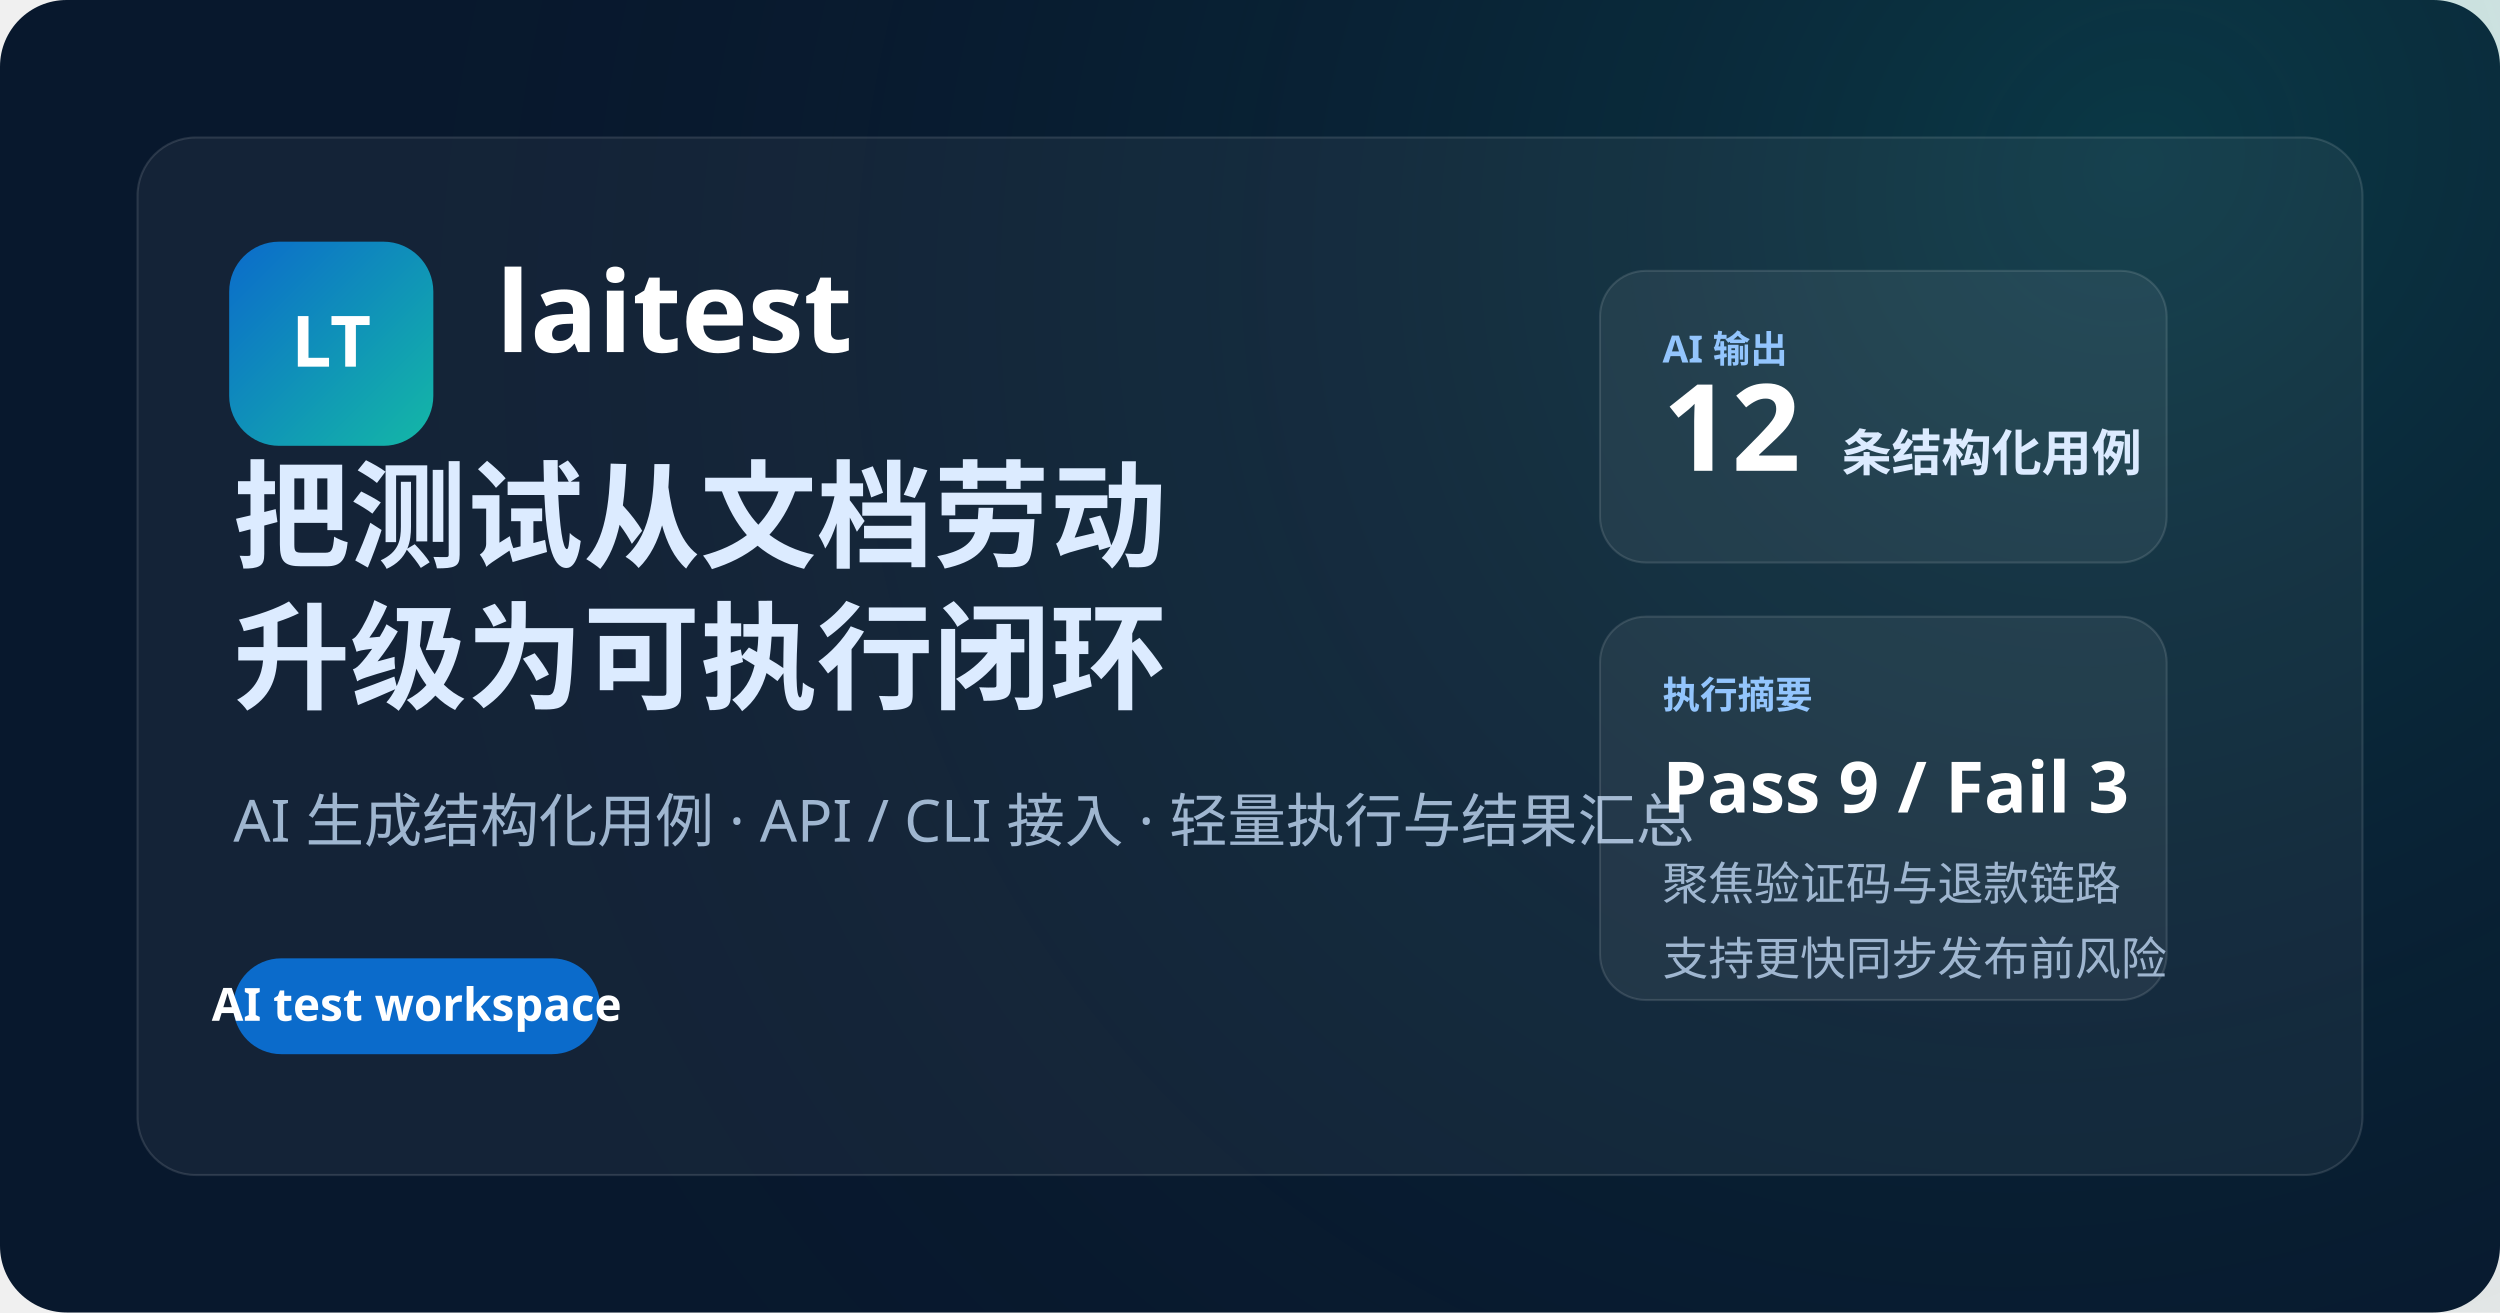
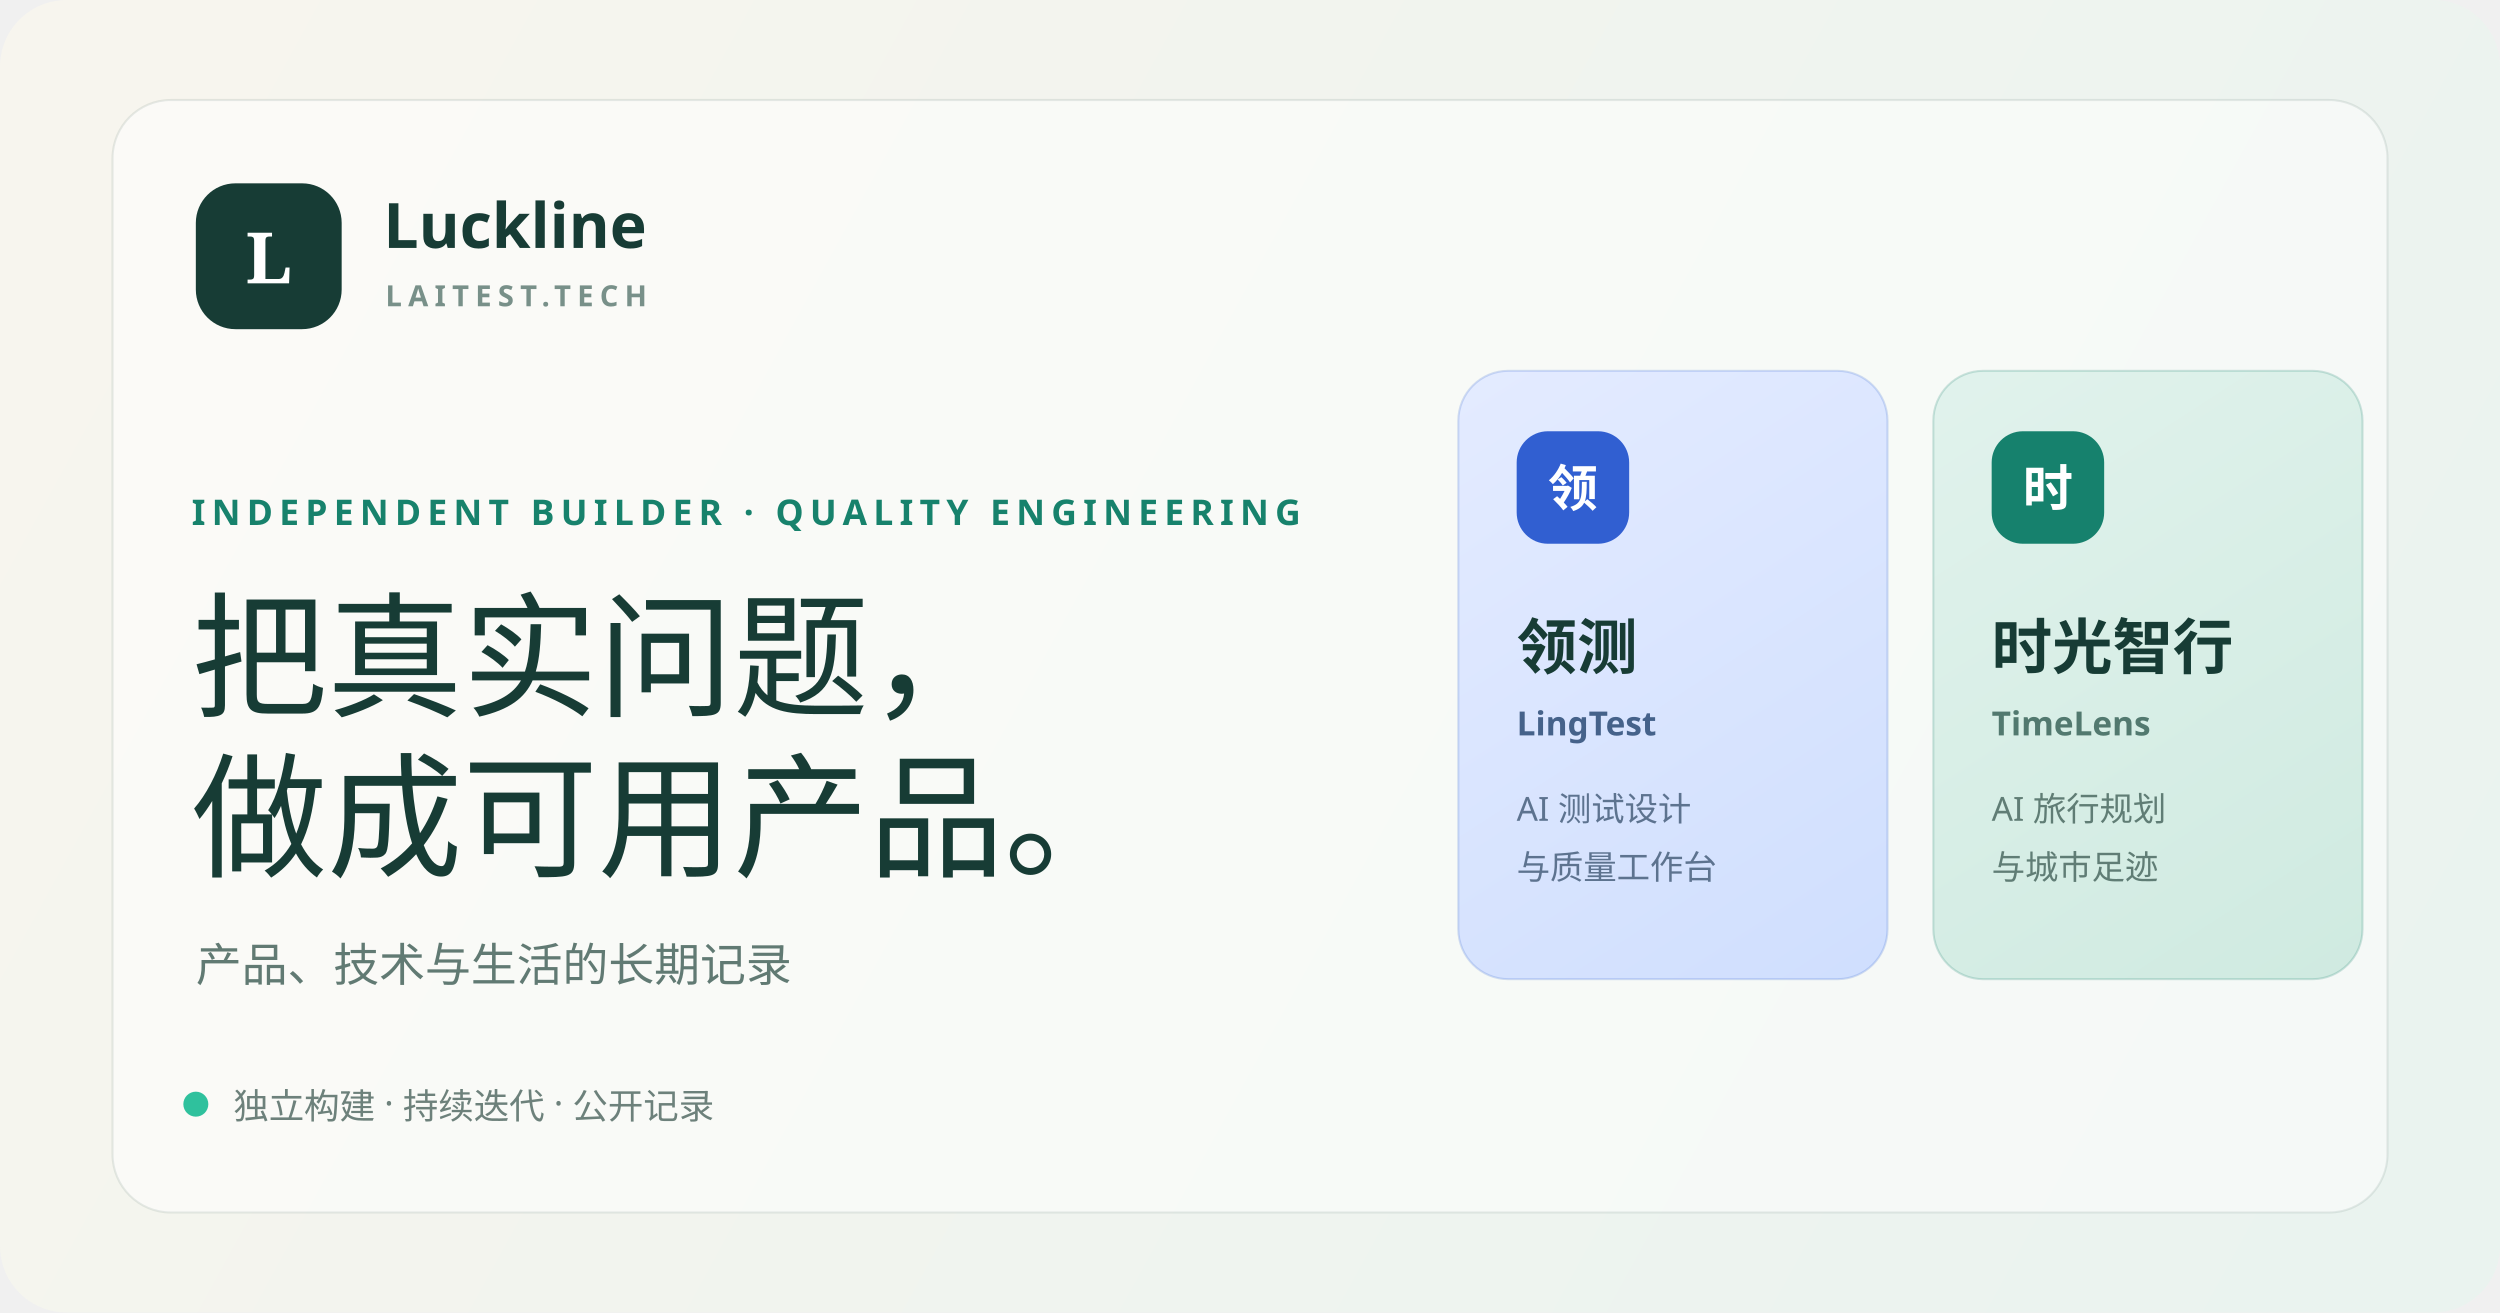
<svg xmlns="http://www.w3.org/2000/svg" width="1200" height="630" viewBox="0 0 1200 630" fill="none">
-   <rect width="1200" height="630" rx="32" fill="#08182D" />
-   <rect width="1200" height="630" fill="url(#paint0_radial_1_2)" fill-opacity="0.85" />
-   <rect x="66" y="66" width="1068" height="498" rx="28" fill="#FFFFFF" fill-opacity="0.05" stroke="#FFFFFF" stroke-opacity="0.12" />
-   <rect x="110" y="116" width="98" height="98" rx="24" fill="url(#paint1_linear_1_2)" />
-   <text x="159" y="176" text-anchor="middle" fill="white" font-family="Avenir Next, PingFang SC, Segoe UI, sans-serif" font-size="34" font-weight="800">LT</text>
-   <text x="238" y="169" fill="white" font-family="Avenir Next, PingFang SC, Segoe UI, sans-serif" font-size="54" font-weight="800">laitest</text>
-   <text x="112" y="268" fill="#DCEBFF" font-family="Avenir Next, PingFang SC, Segoe UI, sans-serif" font-size="56" font-weight="760">
-     把测试从文档劳动
-   </text>
-   <text x="112" y="336" fill="#DCEBFF" font-family="Avenir Next, PingFang SC, Segoe UI, sans-serif" font-size="56" font-weight="760">
-     升级为可执行闭环
-   </text>
-   <text x="112" y="404" fill="#9FB6D0" font-family="Avenir Next, PingFang SC, Segoe UI, sans-serif" font-size="28" font-weight="500">
-     AI 生成结构化用例 · API / CLI 接入 · 轻量执行与结果汇总
-   </text>
-   <rect x="112" y="460" width="176" height="46" rx="23" fill="#0B6BCB" />
-   <text x="200" y="490" text-anchor="middle" fill="white" font-family="Avenir Next, PingFang SC, Segoe UI, sans-serif" font-size="22" font-weight="700">
-     AI test workspace
-   </text>
-   <rect x="768" y="130" width="272" height="140" rx="22" fill="#FFFFFF" fill-opacity="0.06" stroke="#FFFFFF" stroke-opacity="0.12" />
-   <text x="798" y="174" fill="#93C5FD" font-family="Avenir Next, PingFang SC, Segoe UI, sans-serif" font-size="18" font-weight="700">
-     AI 输出
-   </text>
-   <text x="798" y="226" fill="white" font-family="Avenir Next, PingFang SC, Segoe UI, sans-serif" font-size="58" font-weight="800">
-     12
-   </text>
-   <text x="884" y="226" fill="#DCEBFF" font-family="Avenir Next, PingFang SC, Segoe UI, sans-serif" font-size="24" font-weight="600">
-     条结构化用例
-   </text>
-   <rect x="768" y="296" width="272" height="184" rx="22" fill="#FFFFFF" fill-opacity="0.06" stroke="#FFFFFF" stroke-opacity="0.12" />
-   <text x="798" y="340" fill="#93C5FD" font-family="Avenir Next, PingFang SC, Segoe UI, sans-serif" font-size="18" font-weight="700">
-     执行摘要
-   </text>
-   <text x="798" y="390" fill="white" font-family="Avenir Next, PingFang SC, Segoe UI, sans-serif" font-size="34" font-weight="760">
-     Pass 9 / Fail 3
-   </text>
-   <text x="798" y="432" fill="#9FB6D0" font-family="Avenir Next, PingFang SC, Segoe UI, sans-serif" font-size="22" font-weight="500">
-     聚焦验证码与退款链路
-   </text>
-   <text x="798" y="468" fill="#9FB6D0" font-family="Avenir Next, PingFang SC, Segoe UI, sans-serif" font-size="22" font-weight="500">
-     支持更快同步发布前风险
-   </text>
  <defs>
-     <radialGradient id="paint0_radial_1_2" cx="0" cy="0" r="1" gradientUnits="userSpaceOnUse" gradientTransform="translate(1025 84) rotate(141.809) scale(912.032 812.252)">
-       <stop stop-color="#14B8A6" stop-opacity="0.24" />
-       <stop offset="1" stop-color="#08182D" stop-opacity="0" />
-     </radialGradient>
-     <linearGradient id="paint1_linear_1_2" x1="110" y1="116" x2="208" y2="214" gradientUnits="userSpaceOnUse">
-       <stop stop-color="#0B6BCB" />
-       <stop offset="1" stop-color="#14B8A6" />
+     <linearGradient id="bg" x1="80" y1="40" x2="1120" y2="610" gradientUnits="userSpaceOnUse">
+       <stop stop-color="#F7F5EE" />
+       <stop offset="1" stop-color="#EAF3EF" />
+     </linearGradient>
+     <linearGradient id="ling" x1="700" y1="150" x2="930" y2="505" gradientUnits="userSpaceOnUse">
+       <stop stop-color="#E5ECFF" />
+       <stop offset="1" stop-color="#CDDDFE" />
+     </linearGradient>
+     <linearGradient id="time" x1="930" y1="150" x2="1160" y2="505" gradientUnits="userSpaceOnUse">
+       <stop stop-color="#E2F3ED" />
+       <stop offset="1" stop-color="#CDE9DF" />
    </linearGradient>
  </defs>
+   <rect width="1200" height="630" rx="32" fill="url(#bg)" />
+   <rect x="54" y="48" width="1092" height="534" rx="28" fill="#FFFFFF" fill-opacity=".5" stroke="#173C35" stroke-opacity=".1" />
+   <rect x="94" y="88" width="70" height="70" rx="19" fill="#173C35" />
+   <text x="129" y="136" text-anchor="middle" fill="white" font-family="Georgia, PingFang SC, serif" font-size="34" font-weight="700">L</text>
+   <text x="184" y="119" fill="#173C35" font-family="Avenir Next, PingFang SC, sans-serif" font-size="30" font-weight="800">Luckline</text>
+   <text x="185" y="147" fill="#789089" font-family="Avenir Next, sans-serif" font-size="14" font-weight="600" letter-spacing="3">LAITEST.TECH</text>
+   <text x="92" y="252" fill="#17826C" font-family="Avenir Next, PingFang SC, sans-serif" font-size="17" font-weight="800" letter-spacing="3">INDEPENDENT BUILDER · QUALITY ENGINEERING</text>
+   <text x="92" y="339" fill="#173C35" font-family="Georgia, Songti SC, STSong, serif" font-size="65" font-weight="500">把真实问题，</text>
+   <text x="92" y="416" fill="#173C35" font-family="Georgia, Songti SC, STSong, serif" font-size="65" font-weight="500">做成可用产品。</text>
+   <text x="94" y="471" fill="#617A73" font-family="Avenir Next, PingFang SC, sans-serif" font-size="22" font-weight="500">产品、技术与生活的长期记录</text>
+   <rect x="700" y="178" width="206" height="292" rx="24" fill="url(#ling)" stroke="#315FD1" stroke-opacity=".2" />
+   <rect x="728" y="207" width="54" height="54" rx="15" fill="#315FD1" />
+   <text x="755" y="243" text-anchor="middle" fill="white" font-family="PingFang SC, sans-serif" font-size="24" font-weight="800">领</text>
+   <text x="728" y="321" fill="#173C35" font-family="PingFang SC, sans-serif" font-size="29" font-weight="800">领测</text>
+   <text x="728" y="353" fill="#45628A" font-family="Avenir Next, sans-serif" font-size="16" font-weight="700">LingTest</text>
+   <text x="728" y="394" fill="#5D738F" font-family="PingFang SC, sans-serif" font-size="16">AI 测试设计</text>
+   <text x="728" y="422" fill="#5D738F" font-family="PingFang SC, sans-serif" font-size="16">与质量工作台</text>
+   <rect x="928" y="178" width="206" height="292" rx="24" fill="url(#time)" stroke="#16816D" stroke-opacity=".2" />
+   <rect x="956" y="207" width="54" height="54" rx="15" fill="#16816D" />
+   <text x="983" y="243" text-anchor="middle" fill="white" font-family="PingFang SC, sans-serif" font-size="24" font-weight="800">时</text>
+   <text x="956" y="321" fill="#173C35" font-family="PingFang SC, sans-serif" font-size="29" font-weight="800">时光智行</text>
+   <text x="956" y="353" fill="#52796F" font-family="Avenir Next, sans-serif" font-size="16" font-weight="700">TimeLens</text>
+   <text x="956" y="394" fill="#607D75" font-family="PingFang SC, sans-serif" font-size="16">AI 旅行规划</text>
+   <text x="956" y="422" fill="#607D75" font-family="PingFang SC, sans-serif" font-size="16">与城市足迹</text>
+   <circle cx="94" cy="530" r="6" fill="#2FC19D" />
+   <text x="112" y="537" fill="#6D817B" font-family="PingFang SC, sans-serif" font-size="17">独立构建 · 持续迭代 · 公开记录</text>
</svg>
